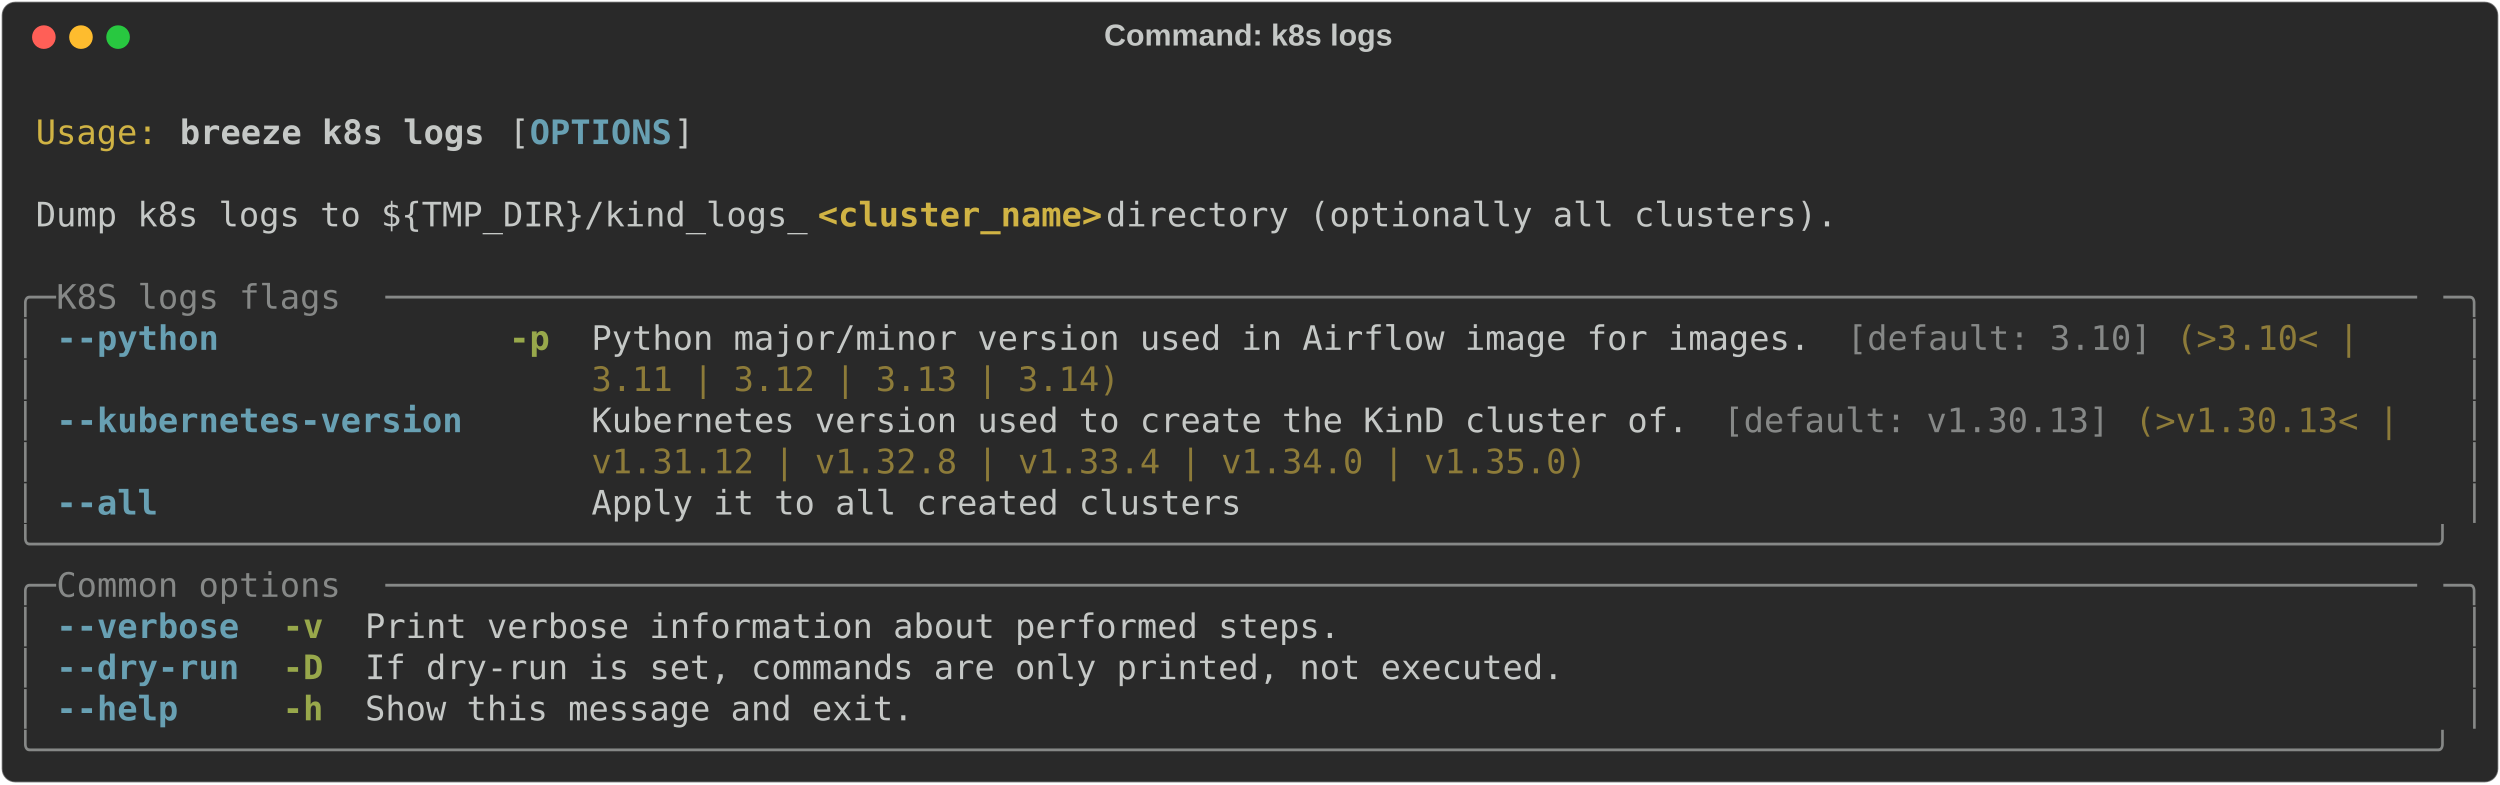
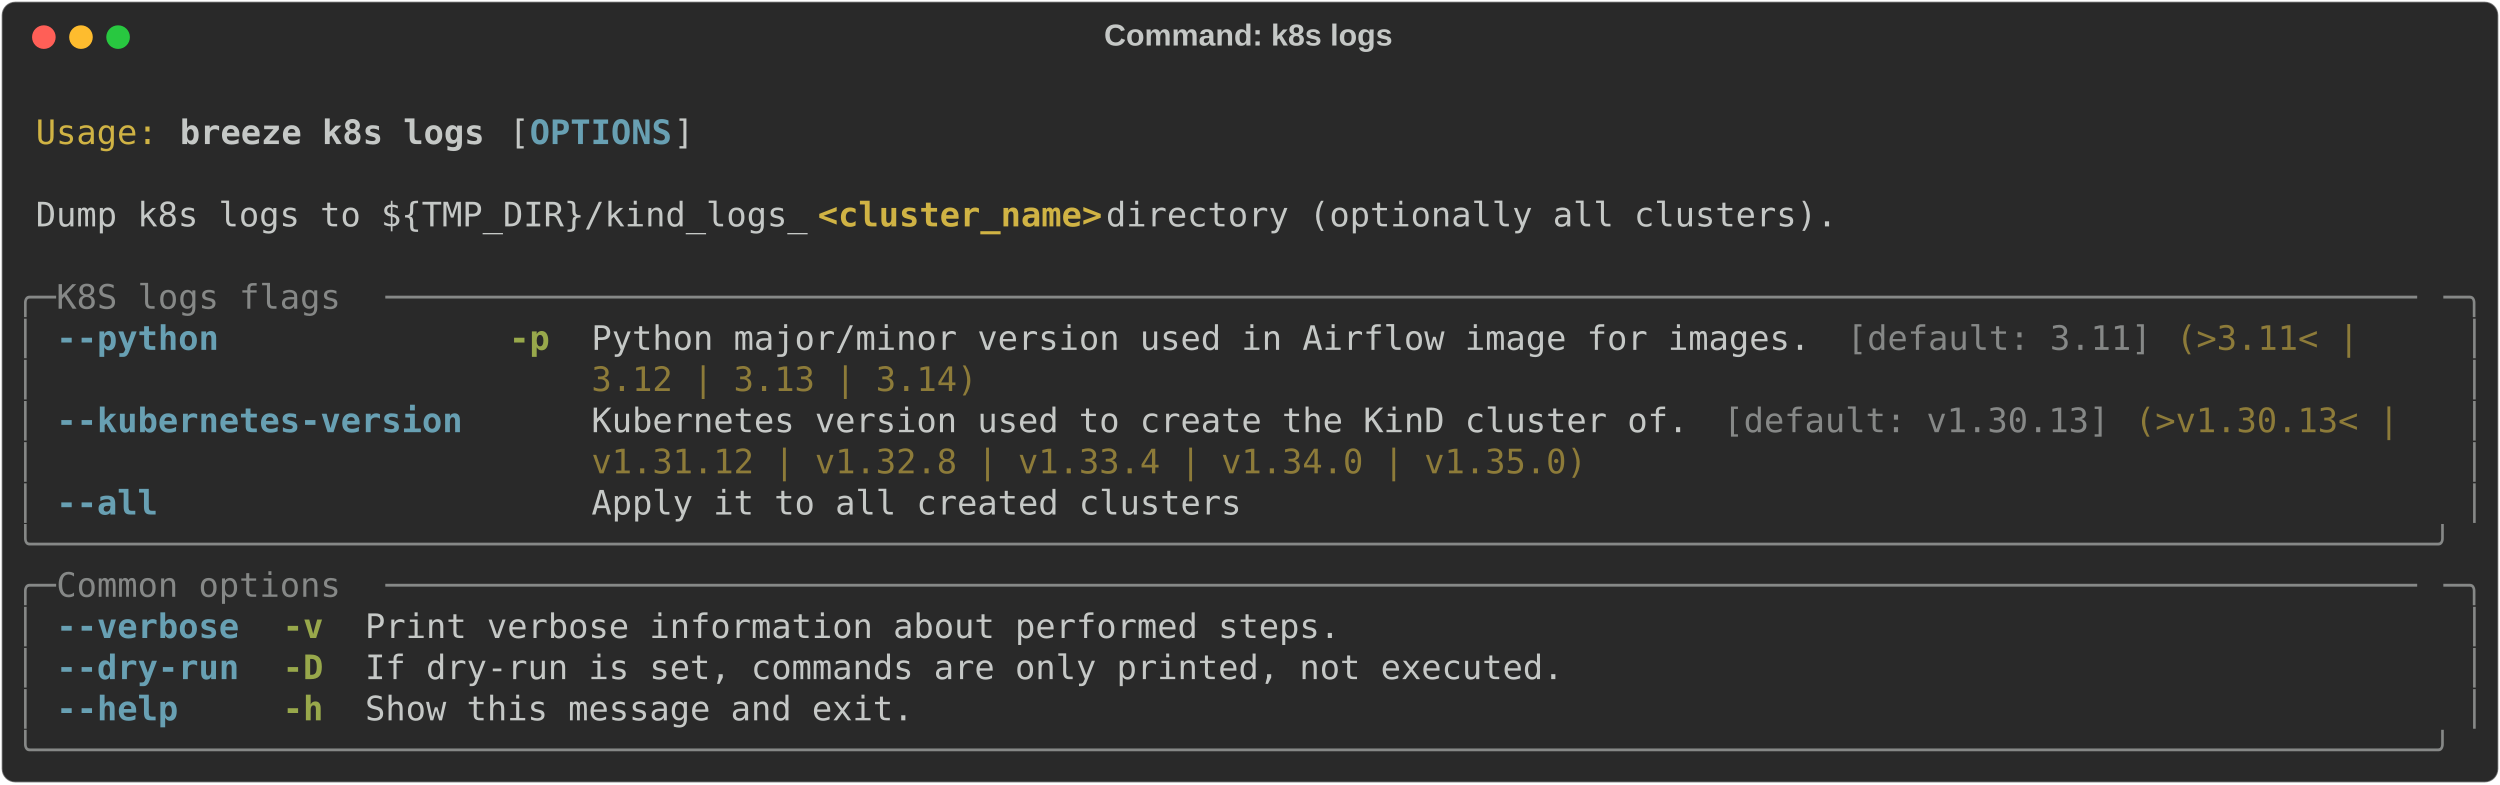
<svg xmlns="http://www.w3.org/2000/svg" class="rich-terminal" viewBox="0 0 1482 464.8">
  <style>

    @font-face {
        font-family: "Fira Code";
        src: local("FiraCode-Regular"),
                url("https://cdnjs.cloudflare.com/ajax/libs/firacode/6.2.0/woff2/FiraCode-Regular.woff2") format("woff2"),
                url("https://cdnjs.cloudflare.com/ajax/libs/firacode/6.2.0/woff/FiraCode-Regular.woff") format("woff");
        font-style: normal;
        font-weight: 400;
    }
    @font-face {
        font-family: "Fira Code";
        src: local("FiraCode-Bold"),
                url("https://cdnjs.cloudflare.com/ajax/libs/firacode/6.2.0/woff2/FiraCode-Bold.woff2") format("woff2"),
                url("https://cdnjs.cloudflare.com/ajax/libs/firacode/6.2.0/woff/FiraCode-Bold.woff") format("woff");
        font-style: bold;
        font-weight: 700;
    }

    .breeze-k8s-logs-matrix {
        font-family: Fira Code, monospace;
        font-size: 20px;
        line-height: 24.4px;
        font-variant-east-asian: full-width;
    }

    .breeze-k8s-logs-title {
        font-size: 18px;
        font-weight: bold;
        font-family: arial;
    }

    .breeze-k8s-logs-r1 { fill: #c5c8c6 }
.breeze-k8s-logs-r2 { fill: #d0b344 }
.breeze-k8s-logs-r3 { fill: #c5c8c6;font-weight: bold }
.breeze-k8s-logs-r4 { fill: #68a0b3;font-weight: bold }
.breeze-k8s-logs-r5 { fill: #d0b344;font-weight: bold }
.breeze-k8s-logs-r6 { fill: #868887 }
.breeze-k8s-logs-r7 { fill: #98a84b;font-weight: bold }
.breeze-k8s-logs-r8 { fill: #8d7b39 }
    </style>
  <defs>
    <clipPath id="breeze-k8s-logs-clip-terminal">
      <rect x="0" y="0" width="1463.0" height="413.8" />
    </clipPath>
    <clipPath id="breeze-k8s-logs-line-0">
      <rect x="0" y="1.5" width="1464" height="24.65" />
    </clipPath>
    <clipPath id="breeze-k8s-logs-line-1">
      <rect x="0" y="25.9" width="1464" height="24.65" />
    </clipPath>
    <clipPath id="breeze-k8s-logs-line-2">
      <rect x="0" y="50.3" width="1464" height="24.65" />
    </clipPath>
    <clipPath id="breeze-k8s-logs-line-3">
      <rect x="0" y="74.7" width="1464" height="24.65" />
    </clipPath>
    <clipPath id="breeze-k8s-logs-line-4">
      <rect x="0" y="99.1" width="1464" height="24.65" />
    </clipPath>
    <clipPath id="breeze-k8s-logs-line-5">
      <rect x="0" y="123.5" width="1464" height="24.65" />
    </clipPath>
    <clipPath id="breeze-k8s-logs-line-6">
      <rect x="0" y="147.9" width="1464" height="24.65" />
    </clipPath>
    <clipPath id="breeze-k8s-logs-line-7">
      <rect x="0" y="172.3" width="1464" height="24.65" />
    </clipPath>
    <clipPath id="breeze-k8s-logs-line-8">
      <rect x="0" y="196.7" width="1464" height="24.65" />
    </clipPath>
    <clipPath id="breeze-k8s-logs-line-9">
      <rect x="0" y="221.1" width="1464" height="24.65" />
    </clipPath>
    <clipPath id="breeze-k8s-logs-line-10">
      <rect x="0" y="245.5" width="1464" height="24.65" />
    </clipPath>
    <clipPath id="breeze-k8s-logs-line-11">
      <rect x="0" y="269.9" width="1464" height="24.65" />
    </clipPath>
    <clipPath id="breeze-k8s-logs-line-12">
      <rect x="0" y="294.3" width="1464" height="24.65" />
    </clipPath>
    <clipPath id="breeze-k8s-logs-line-13">
      <rect x="0" y="318.7" width="1464" height="24.65" />
    </clipPath>
    <clipPath id="breeze-k8s-logs-line-14">
      <rect x="0" y="343.1" width="1464" height="24.65" />
    </clipPath>
    <clipPath id="breeze-k8s-logs-line-15">
      <rect x="0" y="367.5" width="1464" height="24.65" />
    </clipPath>
  </defs>
  <rect fill="#292929" stroke="rgba(255,255,255,0.35)" stroke-width="1" x="1" y="1" width="1480" height="462.8" rx="8" />
  <text class="breeze-k8s-logs-title" fill="#c5c8c6" text-anchor="middle" x="740" y="27">Command: k8s logs</text>
  <g transform="translate(26,22)">
    <circle cx="0" cy="0" r="7" fill="#ff5f57" />
    <circle cx="22" cy="0" r="7" fill="#febc2e" />
    <circle cx="44" cy="0" r="7" fill="#28c840" />
  </g>
  <g transform="translate(9, 41)" clip-path="url(#breeze-k8s-logs-clip-terminal)">
    <g class="breeze-k8s-logs-matrix">
      <text class="breeze-k8s-logs-r1" x="1464" y="20" textLength="12.2" clip-path="url(#breeze-k8s-logs-line-0)">
</text>
      <text class="breeze-k8s-logs-r2" x="12.2" y="44.4" textLength="73.2" clip-path="url(#breeze-k8s-logs-line-1)">Usage:</text>
      <text class="breeze-k8s-logs-r3" x="97.6" y="44.4" textLength="183" clip-path="url(#breeze-k8s-logs-line-1)">breeze k8s logs</text>
      <text class="breeze-k8s-logs-r1" x="292.8" y="44.4" textLength="12.2" clip-path="url(#breeze-k8s-logs-line-1)">[</text>
      <text class="breeze-k8s-logs-r4" x="305" y="44.4" textLength="85.4" clip-path="url(#breeze-k8s-logs-line-1)">OPTIONS</text>
      <text class="breeze-k8s-logs-r1" x="390.4" y="44.4" textLength="12.2" clip-path="url(#breeze-k8s-logs-line-1)">]</text>
      <text class="breeze-k8s-logs-r1" x="1464" y="44.4" textLength="12.2" clip-path="url(#breeze-k8s-logs-line-1)">
</text>
      <text class="breeze-k8s-logs-r1" x="1464" y="68.8" textLength="12.2" clip-path="url(#breeze-k8s-logs-line-2)">
</text>
      <text class="breeze-k8s-logs-r1" x="12.2" y="93.2" textLength="463.6" clip-path="url(#breeze-k8s-logs-line-3)">Dump k8s logs to ${TMP_DIR}/kind_logs_</text>
      <text class="breeze-k8s-logs-r5" x="475.8" y="93.2" textLength="170.8" clip-path="url(#breeze-k8s-logs-line-3)">&lt;cluster_name&gt;</text>
      <text class="breeze-k8s-logs-r1" x="646.6" y="93.2" textLength="451.4" clip-path="url(#breeze-k8s-logs-line-3)"> directory (optionally all clusters).</text>
      <text class="breeze-k8s-logs-r1" x="1464" y="93.2" textLength="12.2" clip-path="url(#breeze-k8s-logs-line-3)">
</text>
      <text class="breeze-k8s-logs-r1" x="1464" y="117.6" textLength="12.2" clip-path="url(#breeze-k8s-logs-line-4)">
</text>
      <text class="breeze-k8s-logs-r6" x="0" y="142" textLength="24.4" clip-path="url(#breeze-k8s-logs-line-5)">╭─</text>
      <text class="breeze-k8s-logs-r6" x="24.4" y="142" textLength="195.2" clip-path="url(#breeze-k8s-logs-line-5)"> K8S logs flags </text>
      <text class="breeze-k8s-logs-r6" x="219.6" y="142" textLength="1220" clip-path="url(#breeze-k8s-logs-line-5)">────────────────────────────────────────────────────────────────────────────────────────────────────</text>
      <text class="breeze-k8s-logs-r6" x="1439.6" y="142" textLength="24.4" clip-path="url(#breeze-k8s-logs-line-5)">─╮</text>
      <text class="breeze-k8s-logs-r1" x="1464" y="142" textLength="12.2" clip-path="url(#breeze-k8s-logs-line-5)">
</text>
      <text class="breeze-k8s-logs-r6" x="0" y="166.4" textLength="12.2" clip-path="url(#breeze-k8s-logs-line-6)">│</text>
      <text class="breeze-k8s-logs-r4" x="24.4" y="166.4" textLength="244" clip-path="url(#breeze-k8s-logs-line-6)">--python            </text>
      <text class="breeze-k8s-logs-r7" x="292.8" y="166.4" textLength="24.4" clip-path="url(#breeze-k8s-logs-line-6)">-p</text>
      <text class="breeze-k8s-logs-r1" x="341.6" y="166.4" textLength="744.2" clip-path="url(#breeze-k8s-logs-line-6)">Python major/minor version used in Airflow image for images. </text>
-       <text class="breeze-k8s-logs-r6" x="1085.8" y="166.4" textLength="183" clip-path="url(#breeze-k8s-logs-line-6)">[default: 3.10]</text>
-       <text class="breeze-k8s-logs-r8" x="1281" y="166.4" textLength="122" clip-path="url(#breeze-k8s-logs-line-6)">(&gt;3.10&lt; | </text>
+       <text class="breeze-k8s-logs-r6" x="1085.8" y="166.4" textLength="183" clip-path="url(#breeze-k8s-logs-line-6)">[default: 3.11]</text>
+       <text class="breeze-k8s-logs-r8" x="1281" y="166.4" textLength="122" clip-path="url(#breeze-k8s-logs-line-6)">(&gt;3.11&lt; | </text>
      <text class="breeze-k8s-logs-r6" x="1451.8" y="166.4" textLength="12.2" clip-path="url(#breeze-k8s-logs-line-6)">│</text>
      <text class="breeze-k8s-logs-r1" x="1464" y="166.4" textLength="12.2" clip-path="url(#breeze-k8s-logs-line-6)">
</text>
      <text class="breeze-k8s-logs-r6" x="0" y="190.8" textLength="12.2" clip-path="url(#breeze-k8s-logs-line-7)">│</text>
-       <text class="breeze-k8s-logs-r8" x="341.6" y="190.8" textLength="317.2" clip-path="url(#breeze-k8s-logs-line-7)">3.11 | 3.12 | 3.13 | 3.14)</text>
+       <text class="breeze-k8s-logs-r8" x="341.6" y="190.8" textLength="231.8" clip-path="url(#breeze-k8s-logs-line-7)">3.12 | 3.13 | 3.14)</text>
      <text class="breeze-k8s-logs-r6" x="1451.8" y="190.8" textLength="12.2" clip-path="url(#breeze-k8s-logs-line-7)">│</text>
      <text class="breeze-k8s-logs-r1" x="1464" y="190.8" textLength="12.2" clip-path="url(#breeze-k8s-logs-line-7)">
</text>
      <text class="breeze-k8s-logs-r6" x="0" y="215.2" textLength="12.2" clip-path="url(#breeze-k8s-logs-line-8)">│</text>
      <text class="breeze-k8s-logs-r4" x="24.4" y="215.2" textLength="244" clip-path="url(#breeze-k8s-logs-line-8)">--kubernetes-version</text>
      <text class="breeze-k8s-logs-r1" x="341.6" y="215.2" textLength="671" clip-path="url(#breeze-k8s-logs-line-8)">Kubernetes version used to create the KinD cluster of. </text>
      <text class="breeze-k8s-logs-r6" x="1012.6" y="215.2" textLength="231.8" clip-path="url(#breeze-k8s-logs-line-8)">[default: v1.30.13]</text>
      <text class="breeze-k8s-logs-r8" x="1256.6" y="215.2" textLength="170.8" clip-path="url(#breeze-k8s-logs-line-8)">(&gt;v1.30.13&lt; | </text>
      <text class="breeze-k8s-logs-r6" x="1451.8" y="215.2" textLength="12.2" clip-path="url(#breeze-k8s-logs-line-8)">│</text>
      <text class="breeze-k8s-logs-r1" x="1464" y="215.2" textLength="12.2" clip-path="url(#breeze-k8s-logs-line-8)">
</text>
      <text class="breeze-k8s-logs-r6" x="0" y="239.6" textLength="12.2" clip-path="url(#breeze-k8s-logs-line-9)">│</text>
      <text class="breeze-k8s-logs-r8" x="341.6" y="239.6" textLength="597.8" clip-path="url(#breeze-k8s-logs-line-9)">v1.31.12 | v1.32.8 | v1.33.4 | v1.34.0 | v1.35.0)</text>
      <text class="breeze-k8s-logs-r6" x="1451.8" y="239.6" textLength="12.2" clip-path="url(#breeze-k8s-logs-line-9)">│</text>
      <text class="breeze-k8s-logs-r1" x="1464" y="239.6" textLength="12.2" clip-path="url(#breeze-k8s-logs-line-9)">
</text>
      <text class="breeze-k8s-logs-r6" x="0" y="264" textLength="12.2" clip-path="url(#breeze-k8s-logs-line-10)">│</text>
      <text class="breeze-k8s-logs-r4" x="24.4" y="264" textLength="244" clip-path="url(#breeze-k8s-logs-line-10)">--all               </text>
      <text class="breeze-k8s-logs-r1" x="341.6" y="264" textLength="390.4" clip-path="url(#breeze-k8s-logs-line-10)">Apply it to all created clusters</text>
      <text class="breeze-k8s-logs-r6" x="1451.8" y="264" textLength="12.2" clip-path="url(#breeze-k8s-logs-line-10)">│</text>
      <text class="breeze-k8s-logs-r1" x="1464" y="264" textLength="12.2" clip-path="url(#breeze-k8s-logs-line-10)">
</text>
      <text class="breeze-k8s-logs-r6" x="0" y="288.4" textLength="1464" clip-path="url(#breeze-k8s-logs-line-11)">╰──────────────────────────────────────────────────────────────────────────────────────────────────────────────────────╯</text>
      <text class="breeze-k8s-logs-r1" x="1464" y="288.4" textLength="12.2" clip-path="url(#breeze-k8s-logs-line-11)">
</text>
      <text class="breeze-k8s-logs-r6" x="0" y="312.8" textLength="24.4" clip-path="url(#breeze-k8s-logs-line-12)">╭─</text>
      <text class="breeze-k8s-logs-r6" x="24.4" y="312.8" textLength="195.2" clip-path="url(#breeze-k8s-logs-line-12)"> Common options </text>
      <text class="breeze-k8s-logs-r6" x="219.6" y="312.8" textLength="1220" clip-path="url(#breeze-k8s-logs-line-12)">────────────────────────────────────────────────────────────────────────────────────────────────────</text>
      <text class="breeze-k8s-logs-r6" x="1439.6" y="312.8" textLength="24.4" clip-path="url(#breeze-k8s-logs-line-12)">─╮</text>
      <text class="breeze-k8s-logs-r1" x="1464" y="312.8" textLength="12.2" clip-path="url(#breeze-k8s-logs-line-12)">
</text>
      <text class="breeze-k8s-logs-r6" x="0" y="337.2" textLength="12.2" clip-path="url(#breeze-k8s-logs-line-13)">│</text>
      <text class="breeze-k8s-logs-r4" x="24.4" y="337.2" textLength="109.8" clip-path="url(#breeze-k8s-logs-line-13)">--verbose</text>
      <text class="breeze-k8s-logs-r7" x="158.6" y="337.2" textLength="24.4" clip-path="url(#breeze-k8s-logs-line-13)">-v</text>
      <text class="breeze-k8s-logs-r1" x="207.4" y="337.2" textLength="585.6" clip-path="url(#breeze-k8s-logs-line-13)">Print verbose information about performed steps.</text>
      <text class="breeze-k8s-logs-r6" x="1451.8" y="337.2" textLength="12.2" clip-path="url(#breeze-k8s-logs-line-13)">│</text>
      <text class="breeze-k8s-logs-r1" x="1464" y="337.2" textLength="12.2" clip-path="url(#breeze-k8s-logs-line-13)">
</text>
      <text class="breeze-k8s-logs-r6" x="0" y="361.6" textLength="12.2" clip-path="url(#breeze-k8s-logs-line-14)">│</text>
      <text class="breeze-k8s-logs-r4" x="24.4" y="361.6" textLength="109.8" clip-path="url(#breeze-k8s-logs-line-14)">--dry-run</text>
      <text class="breeze-k8s-logs-r7" x="158.6" y="361.6" textLength="24.4" clip-path="url(#breeze-k8s-logs-line-14)">-D</text>
      <text class="breeze-k8s-logs-r1" x="207.4" y="361.6" textLength="719.8" clip-path="url(#breeze-k8s-logs-line-14)">If dry-run is set, commands are only printed, not executed.</text>
      <text class="breeze-k8s-logs-r6" x="1451.8" y="361.6" textLength="12.2" clip-path="url(#breeze-k8s-logs-line-14)">│</text>
      <text class="breeze-k8s-logs-r1" x="1464" y="361.6" textLength="12.2" clip-path="url(#breeze-k8s-logs-line-14)">
</text>
      <text class="breeze-k8s-logs-r6" x="0" y="386" textLength="12.2" clip-path="url(#breeze-k8s-logs-line-15)">│</text>
      <text class="breeze-k8s-logs-r4" x="24.4" y="386" textLength="109.8" clip-path="url(#breeze-k8s-logs-line-15)">--help   </text>
      <text class="breeze-k8s-logs-r7" x="158.6" y="386" textLength="24.4" clip-path="url(#breeze-k8s-logs-line-15)">-h</text>
      <text class="breeze-k8s-logs-r1" x="207.4" y="386" textLength="329.4" clip-path="url(#breeze-k8s-logs-line-15)">Show this message and exit.</text>
      <text class="breeze-k8s-logs-r6" x="1451.8" y="386" textLength="12.2" clip-path="url(#breeze-k8s-logs-line-15)">│</text>
      <text class="breeze-k8s-logs-r1" x="1464" y="386" textLength="12.2" clip-path="url(#breeze-k8s-logs-line-15)">
</text>
      <text class="breeze-k8s-logs-r6" x="0" y="410.4" textLength="1464" clip-path="url(#breeze-k8s-logs-line-16)">╰──────────────────────────────────────────────────────────────────────────────────────────────────────────────────────╯</text>
      <text class="breeze-k8s-logs-r1" x="1464" y="410.4" textLength="12.2" clip-path="url(#breeze-k8s-logs-line-16)">
</text>
    </g>
  </g>
</svg>
